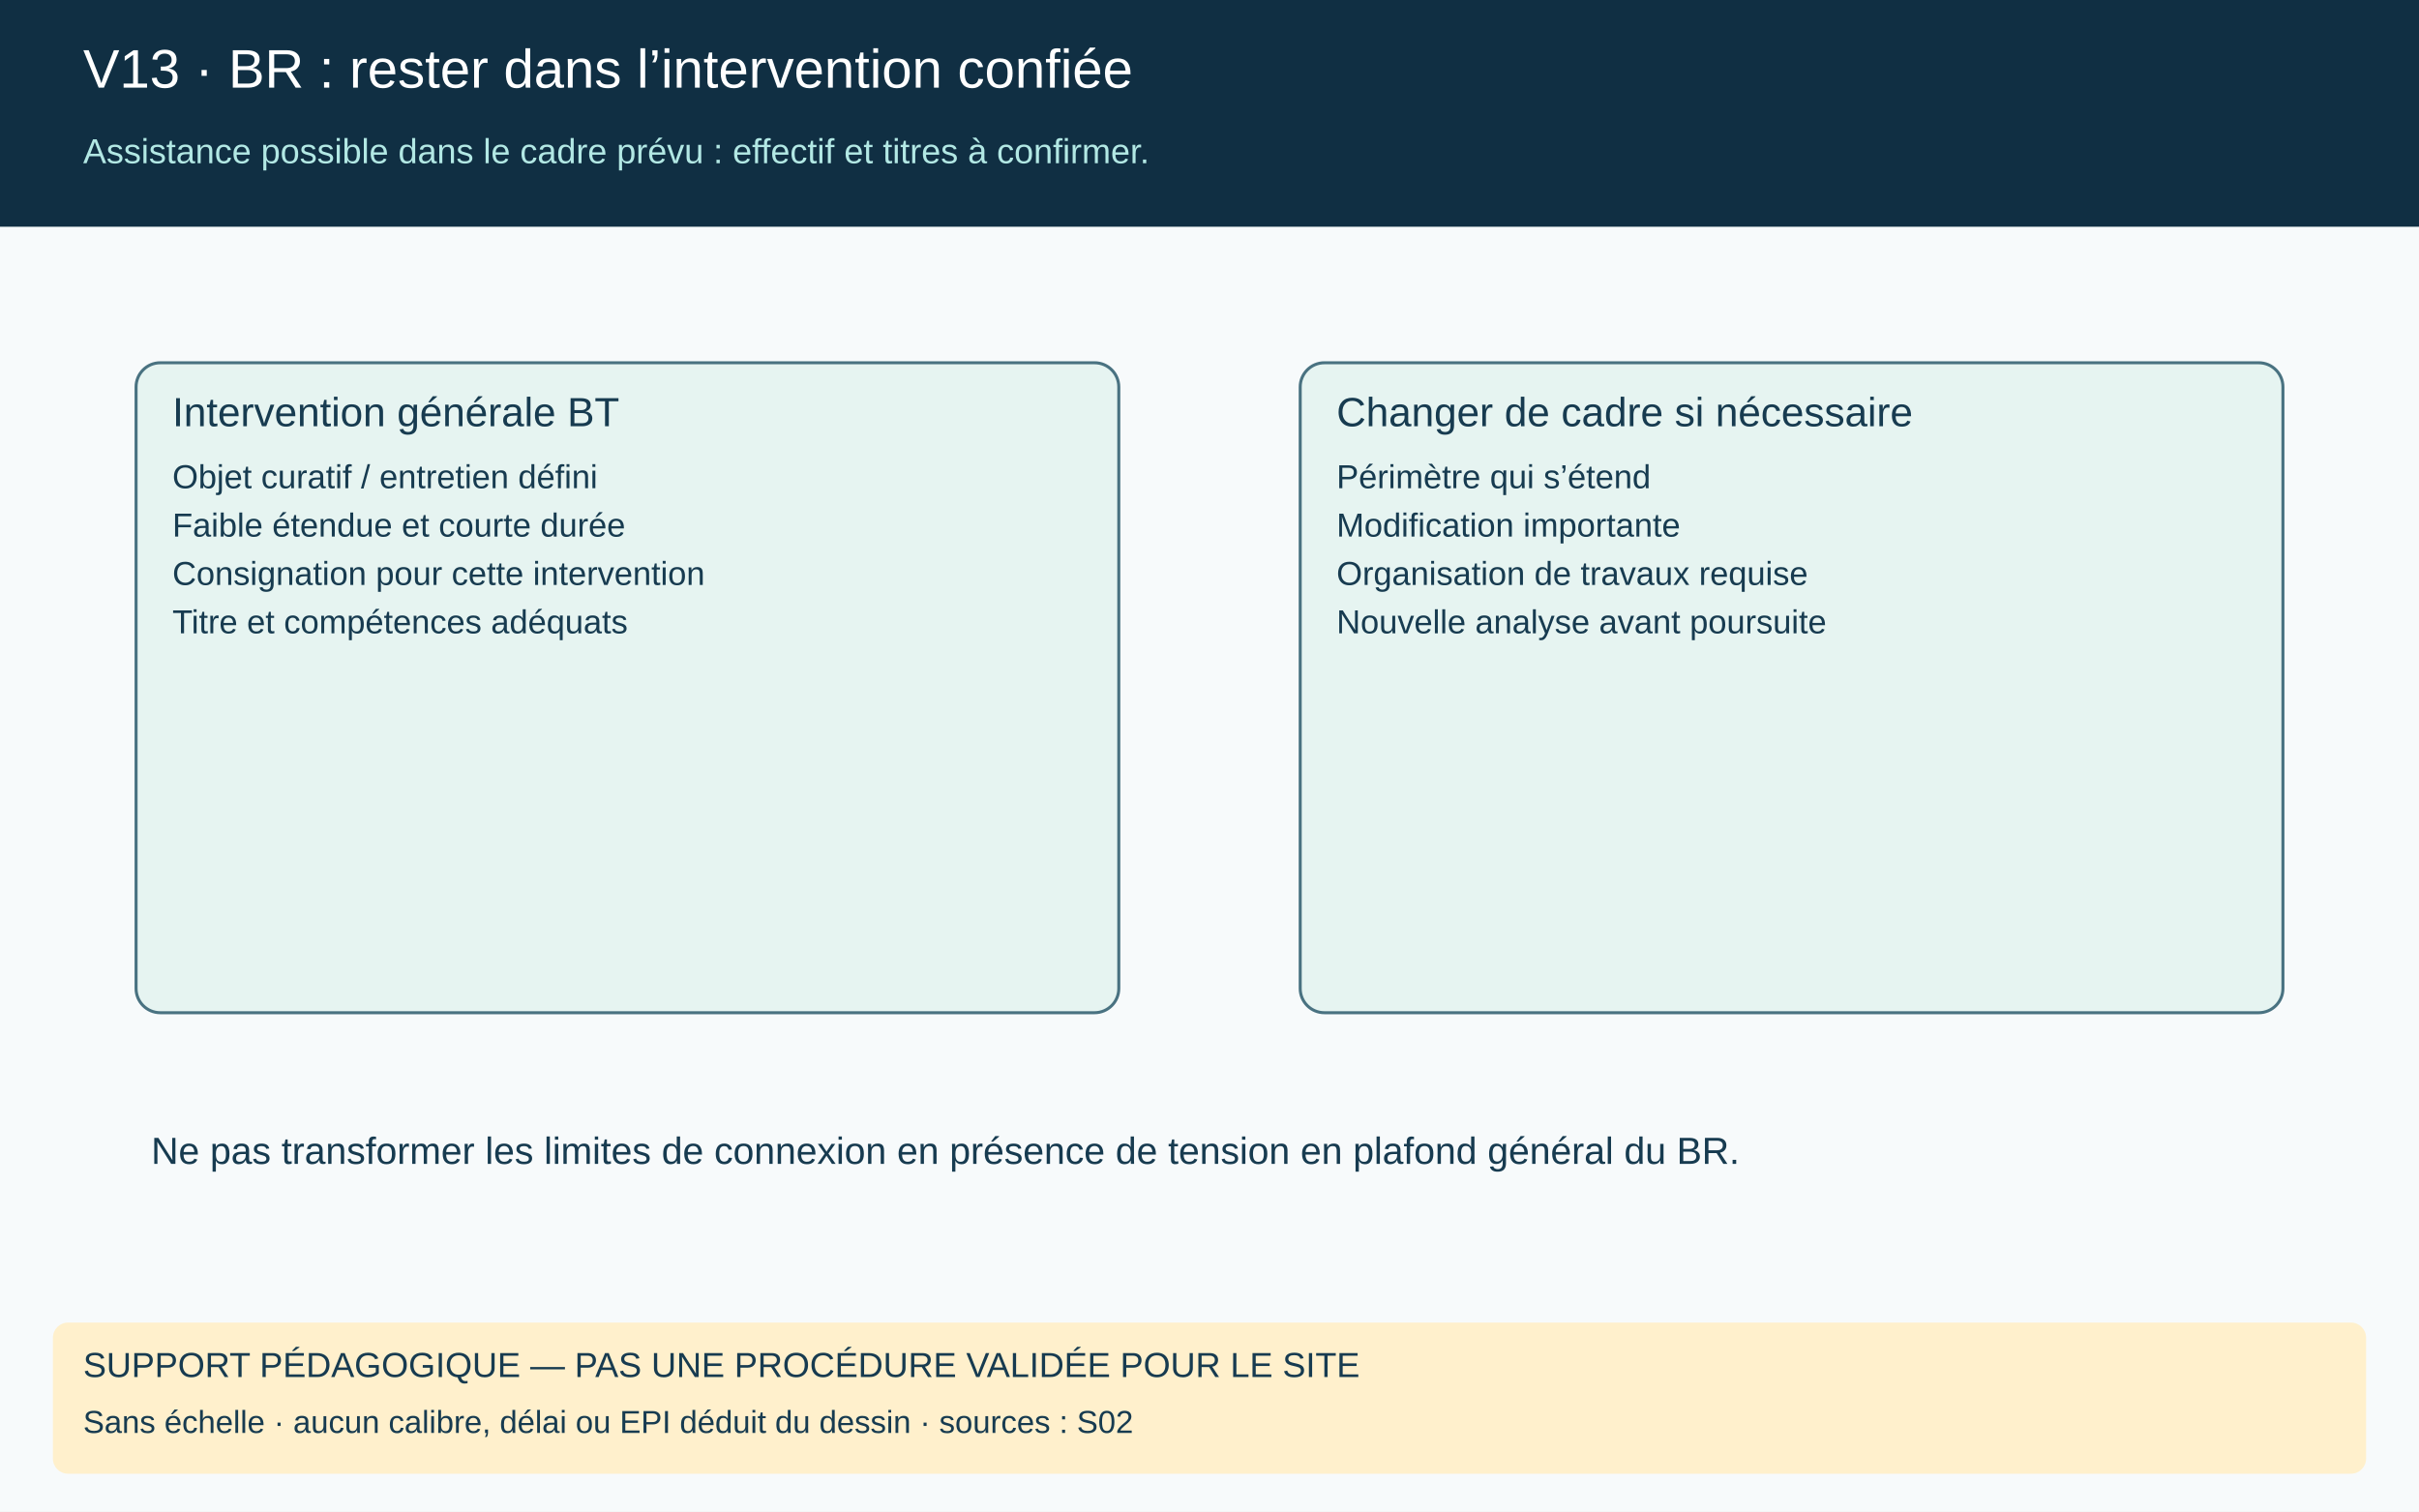
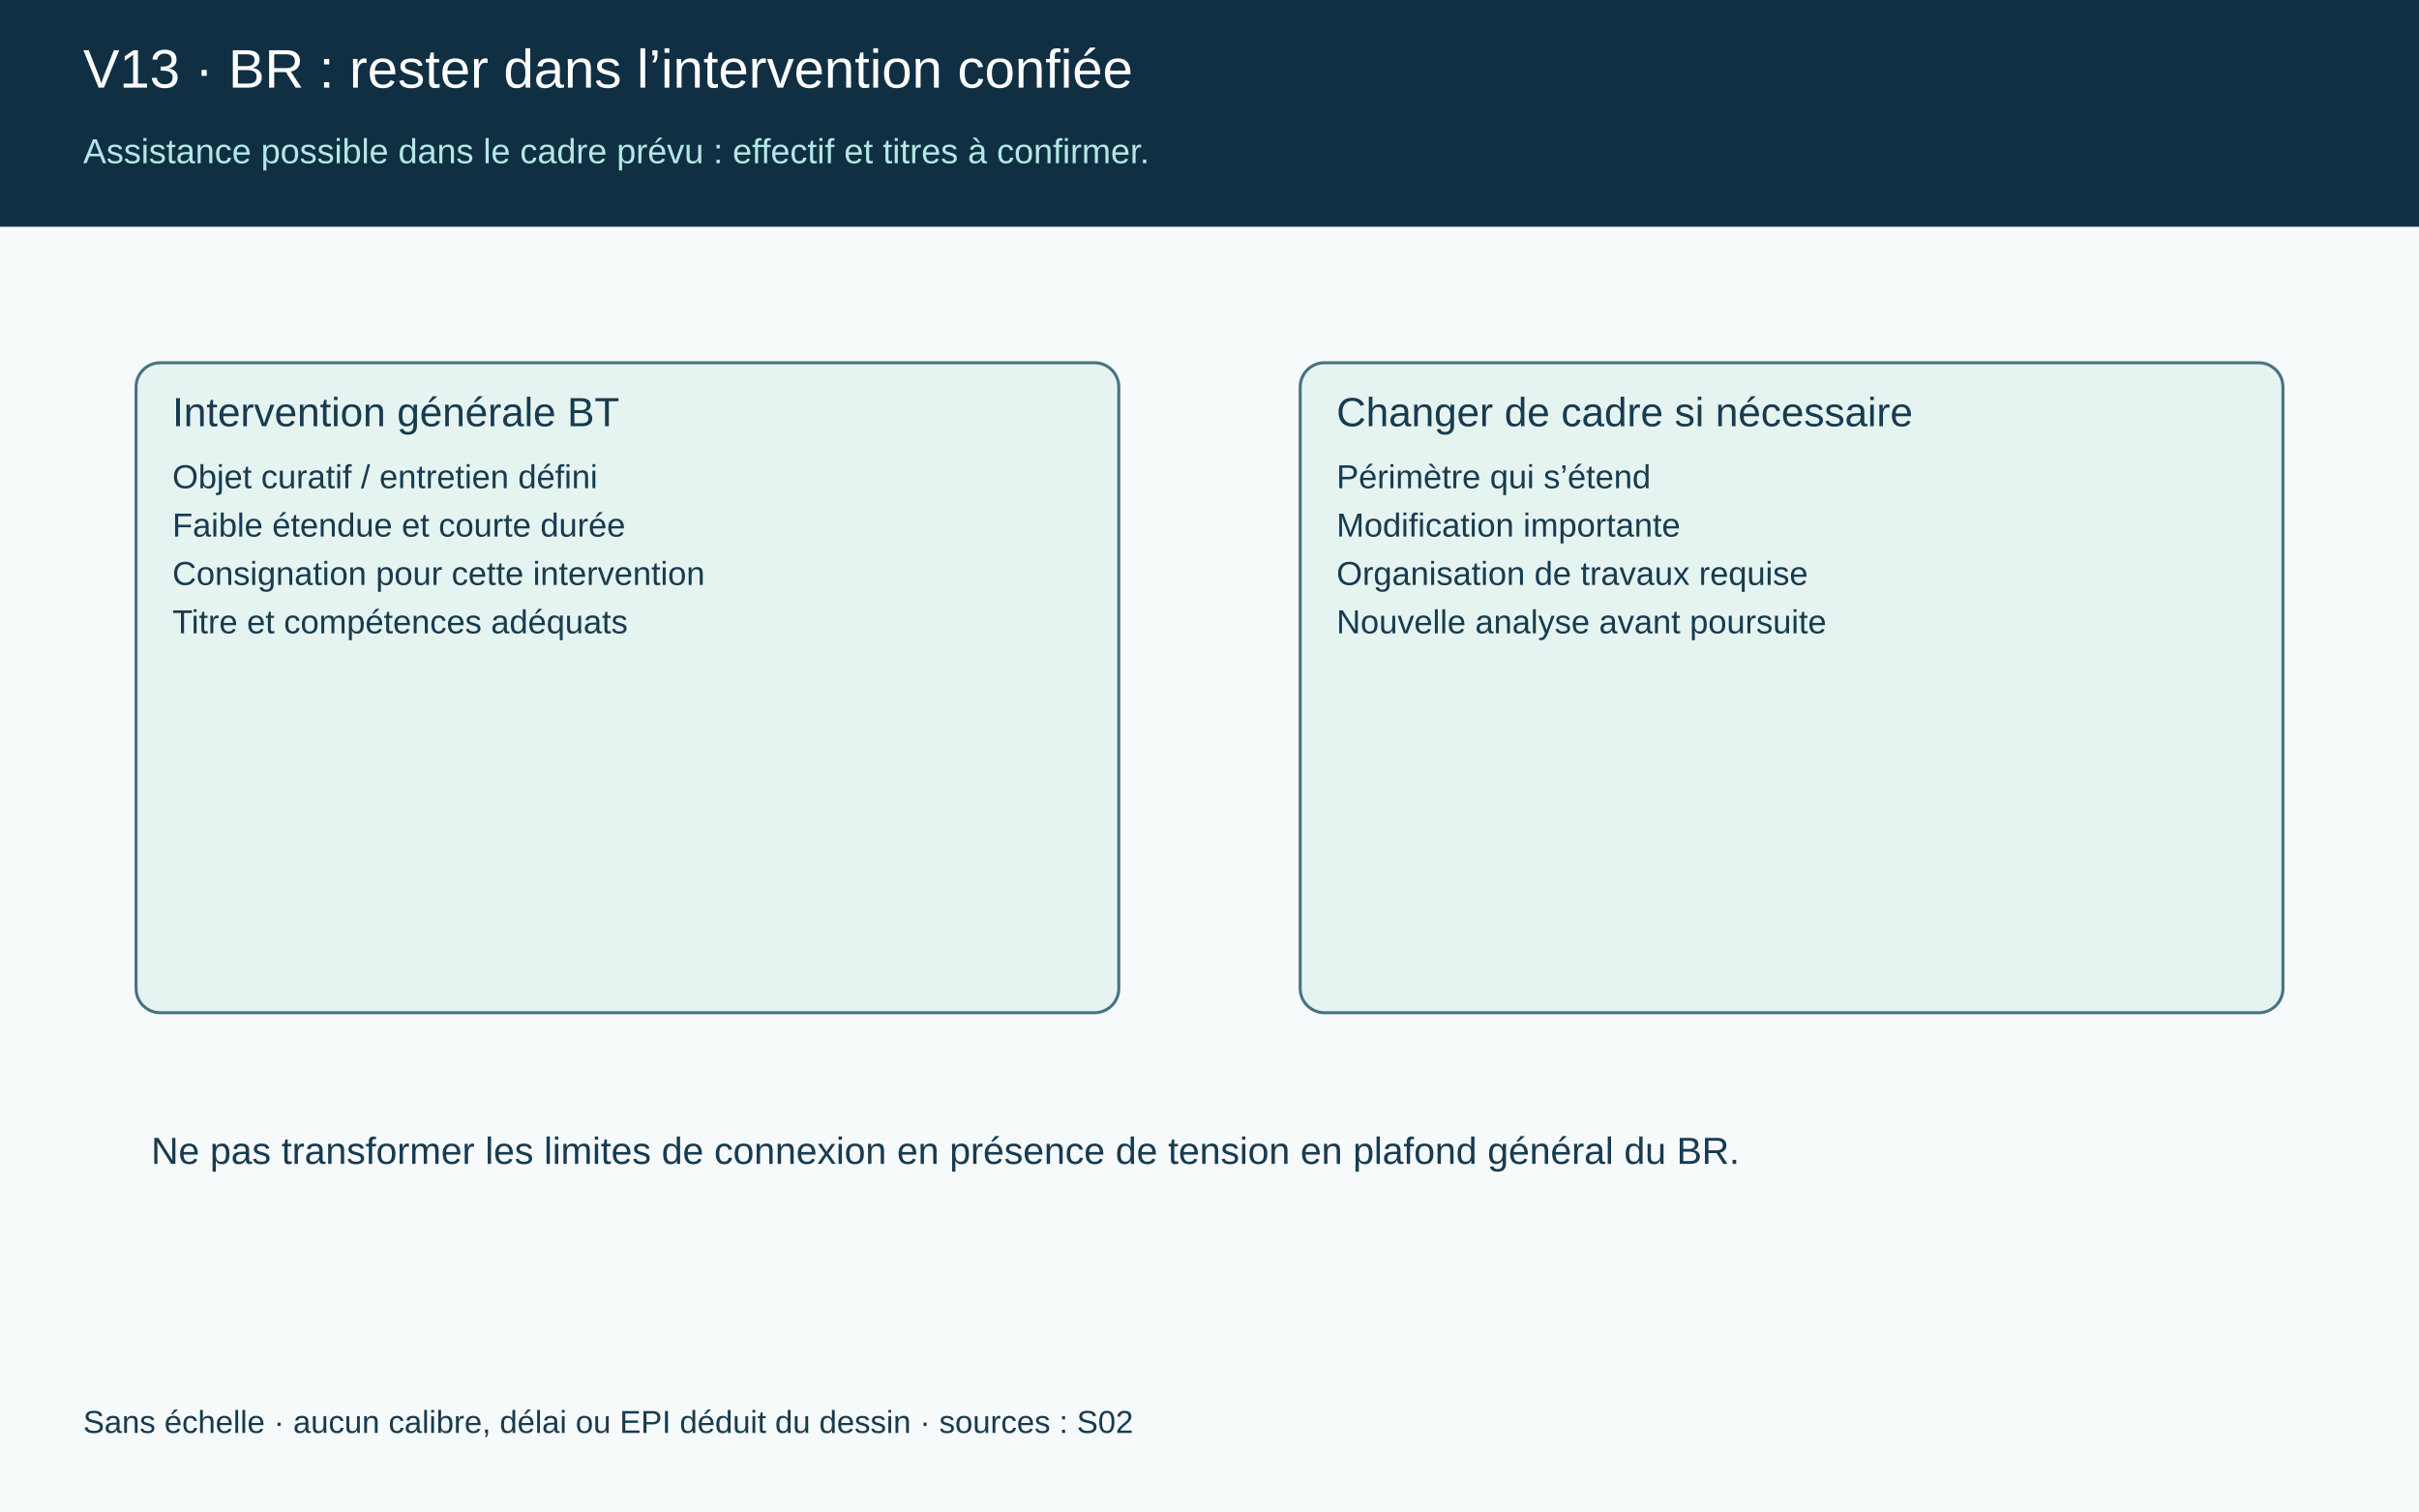
<svg xmlns="http://www.w3.org/2000/svg" width="1600" height="1000" viewBox="0 0 1600 1000" role="img" aria-labelledby="title desc">
  <defs>
    <marker id="a" markerWidth="10" markerHeight="10" refX="8" refY="3" orient="auto" markerUnits="strokeWidth">
      <path d="M0,0 L0,6 L9,3 z" fill="#0b6672" />
    </marker>
  </defs>
  <rect width="1600" height="1000" fill="#f7fafb" />
  <g font-family="Arial, sans-serif">
    <rect width="1600" height="150" fill="#102f43" />
    <text x="55" y="58" font-size="36" fill="#ffffff">V13 · BR : rester dans l’intervention confiée</text>
    <text x="55" y="108" font-size="23" fill="#b2e8e4">Assistance possible dans le cadre prévu : effectif et titres à confirmer.</text>
    <rect x="90" y="240" width="650" height="430" rx="16" fill="#e6f4f1" stroke="#497281" stroke-width="2" />
    <text x="114" y="282" font-size="27" fill="#173b50">Intervention générale BT</text>
    <text x="114" y="323" font-size="22" fill="#173b50">Objet curatif / entretien défini</text>
    <text x="114" y="355" font-size="22" fill="#173b50">Faible étendue et courte durée</text>
    <text x="114" y="387" font-size="22" fill="#173b50">Consignation pour cette intervention</text>
    <text x="114" y="419" font-size="22" fill="#173b50">Titre et compétences adéquats</text>
    <rect x="860" y="240" width="650" height="430" rx="16" fill="#e6f4f1" stroke="#497281" stroke-width="2" />
    <text x="884" y="282" font-size="27" fill="#173b50">Changer de cadre si nécessaire</text>
    <text x="884" y="323" font-size="22" fill="#173b50">Périmètre qui s’étend</text>
    <text x="884" y="355" font-size="22" fill="#173b50">Modification importante</text>
    <text x="884" y="387" font-size="22" fill="#173b50">Organisation de travaux requise</text>
    <text x="884" y="419" font-size="22" fill="#173b50">Nouvelle analyse avant poursuite</text>
    <text x="100" y="770" font-size="25" fill="#173b50">Ne pas transformer les limites de connexion en présence de tension en plafond général du BR.</text>
-     <rect x="35" y="875" width="1530" height="100" rx="10" fill="#fff0cc" />
-     <text x="55" y="911" font-size="23" fill="#173b50">SUPPORT PÉDAGOGIQUE — PAS UNE PROCÉDURE VALIDÉE POUR LE SITE</text>
    <text x="55" y="948" font-size="21" fill="#173b50">Sans échelle · aucun calibre, délai ou EPI déduit du dessin · sources : S02</text>
  </g>
</svg>
